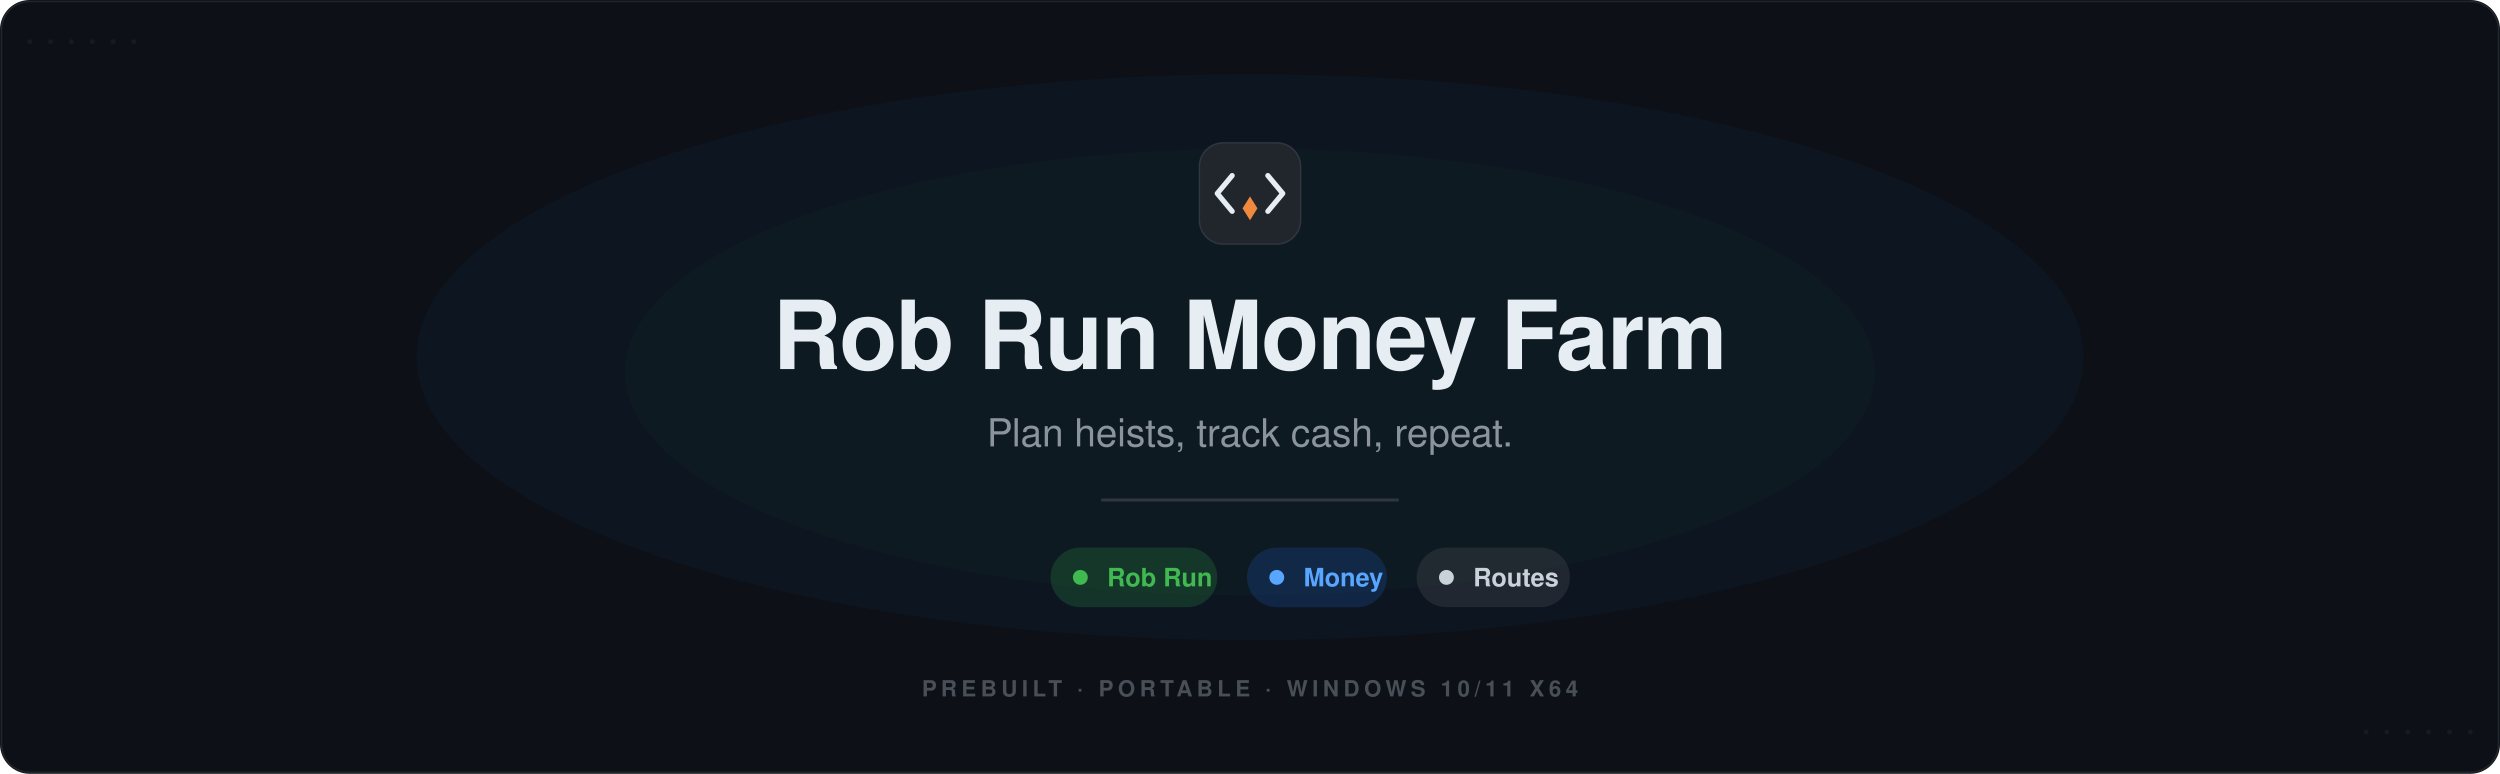
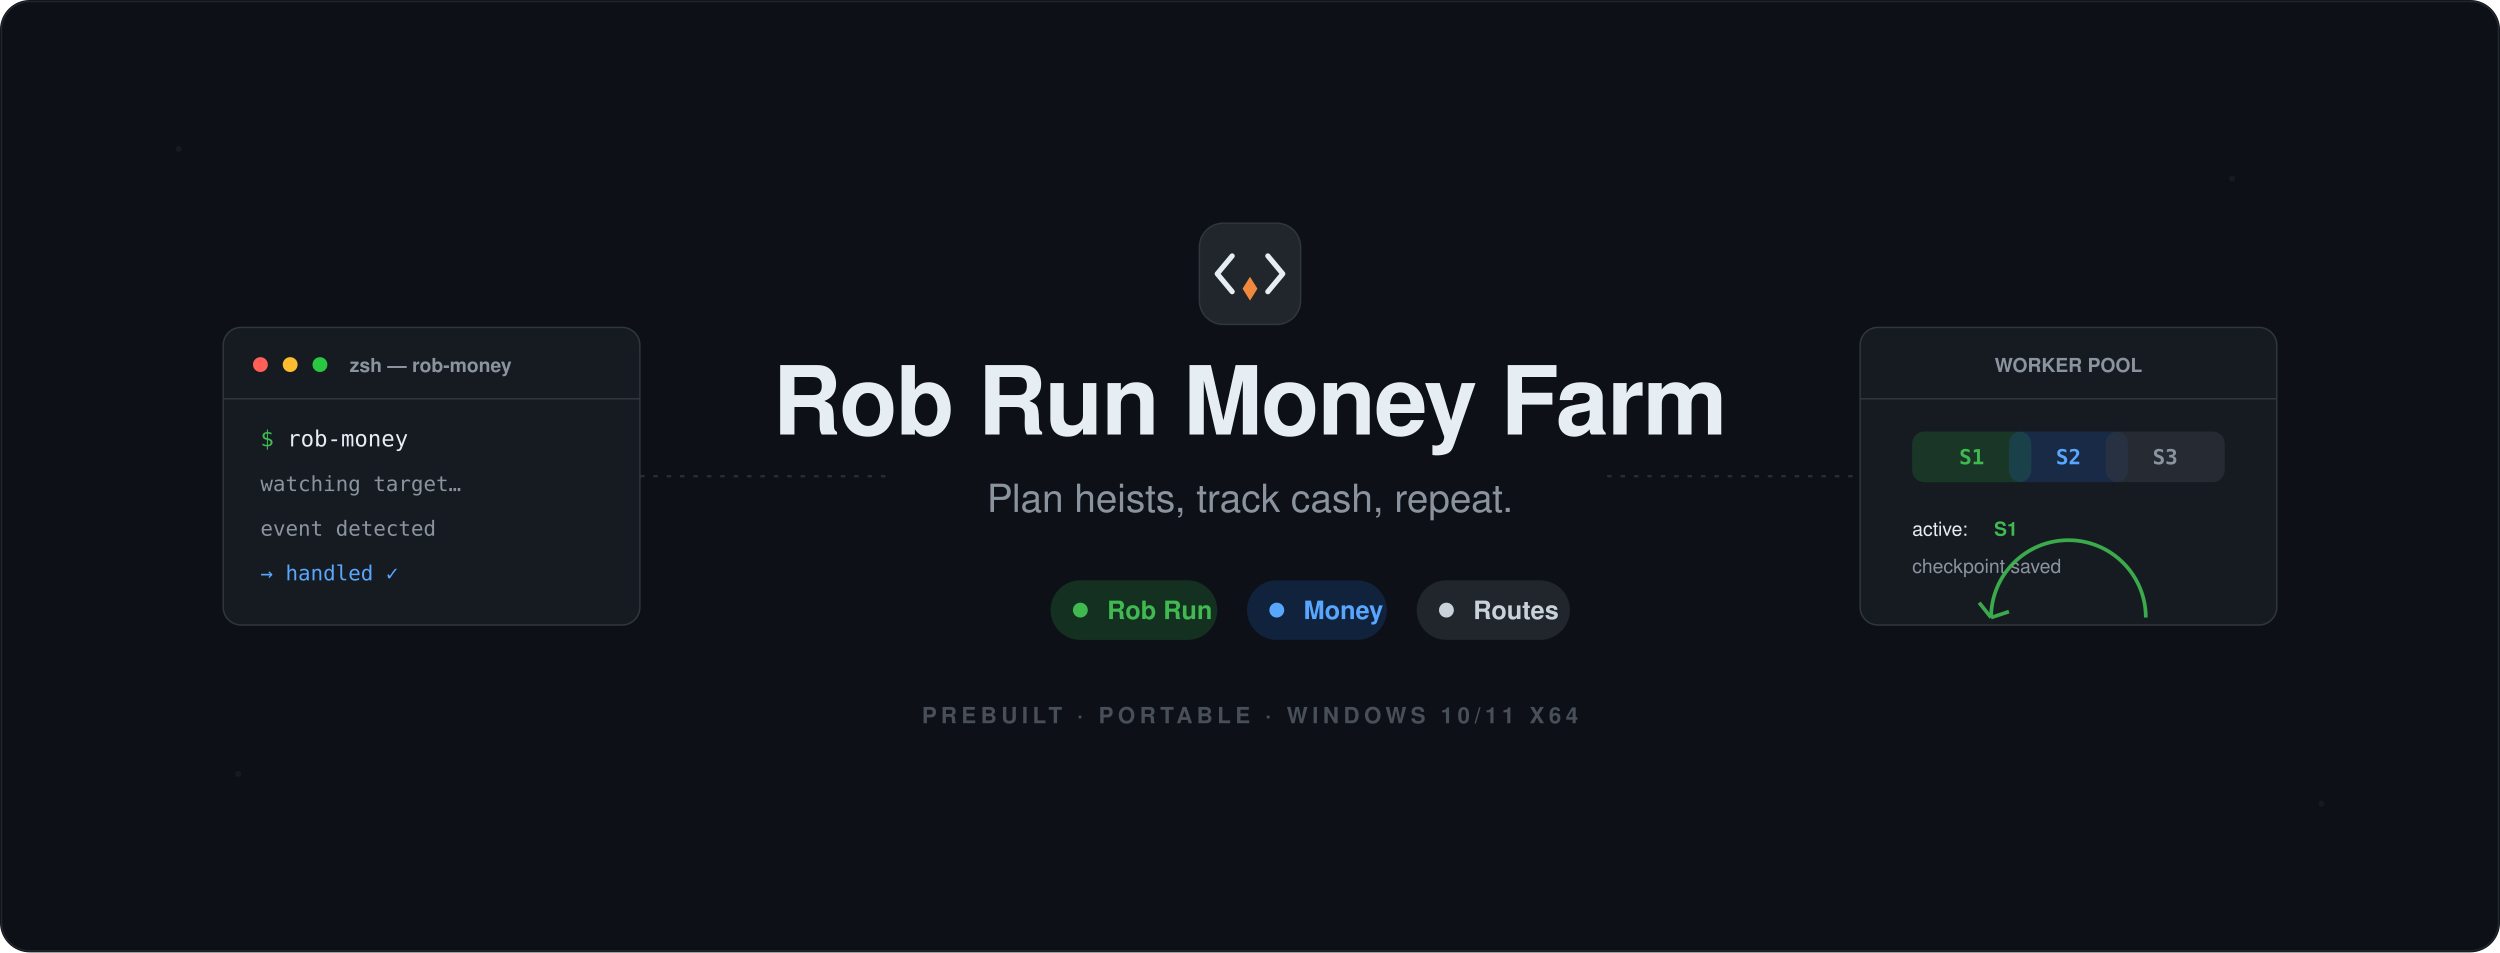
- <svg xmlns="http://www.w3.org/2000/svg" width="1680" height="520" viewBox="0 0 1680 520" fill="none" font-family="Segoe UI, Helvetica, Arial, sans-serif">
-   <rect width="1680" height="520" rx="20" fill="#0d1117" />
-   <rect x="1" y="1" width="1678" height="518" rx="19" fill="none" stroke="#21262d" />
-   <ellipse cx="840" cy="240" rx="560" ry="190" fill="#1f6feb" opacity="0.05" />
-   <ellipse cx="840" cy="250" rx="420" ry="150" fill="#238636" opacity="0.05" />
+ <svg xmlns="http://www.w3.org/2000/svg" width="1680" height="640" viewBox="0 0 1680 640" fill="none" font-family="Segoe UI, Helvetica, Arial, sans-serif">
+   <rect width="1680" height="640" rx="20" fill="#0d1117" />
+   <rect x="1" y="1" width="1678" height="638" rx="19" fill="none" stroke="#21262d" />
  <g fill="#161b22">
-     <circle cx="20" cy="28" r="1.6" />
-     <circle cx="34" cy="28" r="1.6" />
-     <circle cx="48" cy="28" r="1.6" />
-     <circle cx="62" cy="28" r="1.6" />
-     <circle cx="76" cy="28" r="1.6" />
-     <circle cx="90" cy="28" r="1.6" />
-     <circle cx="1660" cy="492" r="1.6" />
-     <circle cx="1646" cy="492" r="1.6" />
-     <circle cx="1632" cy="492" r="1.6" />
-     <circle cx="1618" cy="492" r="1.6" />
-     <circle cx="1604" cy="492" r="1.6" />
-     <circle cx="1590" cy="492" r="1.6" />
+     <circle cx="120" cy="100" r="2" />
+     <circle cx="1560" cy="540" r="2" />
+     <circle cx="1500" cy="120" r="2" />
+     <circle cx="160" cy="520" r="2" />
  </g>
  <g>
-     <rect x="806" y="96" width="68" height="68" rx="16" fill="#21262d" stroke="#30363d" />
-     <path d="M 828 118 l -10 12 l 10 12" stroke="#e6edf3" stroke-width="3.5" stroke-linecap="round" stroke-linejoin="round" fill="none" />
-     <path d="M 852 118 l 10 12 l -10 12" stroke="#e6edf3" stroke-width="3.5" stroke-linecap="round" stroke-linejoin="round" fill="none" />
-     <path d="M 840 132 l 5 8 l -5 8 l -5 -8 z" fill="#f0883e" />
+     <rect x="150" y="220" width="280" height="200" rx="12" fill="#161b22" stroke="#30363d" />
+     <circle cx="175" cy="245" r="5" fill="#ff5f57" />
+     <circle cx="195" cy="245" r="5" fill="#febc2e" />
+     <circle cx="215" cy="245" r="5" fill="#28c840" />
+     <text x="235" y="250" fill="#8b949e" font-size="13" font-weight="600">zsh — rob-money</text>
+     <line x1="150" y1="268" x2="430" y2="268" stroke="#30363d" />
+     <text x="175" y="300" font-family="Menlo, Consolas, monospace" font-size="15" fill="#3fb950">$</text>
+     <text x="193" y="300" font-family="Menlo, Consolas, monospace" font-size="15" fill="#e6edf3">rob-money</text>
+     <text x="175" y="330" font-family="Menlo, Consolas, monospace" font-size="14" fill="#8b949e">watching target…</text>
+     <text x="175" y="360" font-family="Menlo, Consolas, monospace" font-size="14" fill="#8b949e">event detected</text>
+     <text x="175" y="390" font-family="Menlo, Consolas, monospace" font-size="14" fill="#58a6ff">→ handled ✓</text>
  </g>
-   <text x="840" y="248" text-anchor="middle" fill="#e6edf3" font-size="64" font-weight="800" letter-spacing="-1">Rob Run Money Farm</text>
-   <text x="840" y="300" text-anchor="middle" fill="#8b949e" font-size="26" font-weight="500">Plan heists, track cash, repeat.</text>
-   <line x1="740" y1="336" x2="940" y2="336" stroke="#30363d" stroke-width="2" />
-   <rect x="706" y="368" width="112" height="40" rx="20" fill="#2ea043" opacity="0.22" />
-   <circle cx="726" cy="388" r="5" fill="#3fb950" />
-   <text x="744" y="394" fill="#3fb950" font-size="17" font-weight="600">Rob Run</text>
-   <rect x="838" y="368" width="94" height="40" rx="20" fill="#1f6feb" opacity="0.18" />
-   <circle cx="858" cy="388" r="5" fill="#58a6ff" />
-   <text x="876" y="394" fill="#58a6ff" font-size="17" font-weight="600">Money</text>
-   <rect x="952" y="368" width="103" height="40" rx="20" fill="#30363d" opacity="0.55" />
-   <circle cx="972" cy="388" r="5" fill="#c9d1d9" />
-   <text x="990" y="394" fill="#c9d1d9" font-size="17" font-weight="600">Routes</text>
-   <text x="840" y="468" text-anchor="middle" fill="#484f58" font-size="15" font-weight="600" letter-spacing="3">PREBUILT · PORTABLE · WINDOWS 10/11 X64</text>
+   <g>
+     <rect x="1250" y="220" width="280" height="200" rx="12" fill="#161b22" stroke="#30363d" />
+     <text x="1390" y="250" text-anchor="middle" fill="#8b949e" font-size="13" font-weight="600">WORKER POOL</text>
+     <line x1="1250" y1="268" x2="1530" y2="268" stroke="#30363d" />
+     <rect x="1285" y="290" width="80" height="34" rx="8" fill="#238636" opacity="0.25" />
+     <text x="1325" y="312" text-anchor="middle" fill="#3fb950" font-size="14" font-weight="700" font-family="Menlo, Consolas, monospace">S1</text>
+     <rect x="1350" y="290" width="80" height="34" rx="8" fill="#1f6feb" opacity="0.18" />
+     <text x="1390" y="312" text-anchor="middle" fill="#58a6ff" font-size="14" font-weight="700" font-family="Menlo, Consolas, monospace">S2</text>
+     <rect x="1415" y="290" width="80" height="34" rx="8" fill="#30363d" opacity="0.6" />
+     <text x="1455" y="312" text-anchor="middle" fill="#8b949e" font-size="14" font-weight="700" font-family="Menlo, Consolas, monospace">S3</text>
+     <text x="1285" y="360" fill="#e6edf3" font-size="13">active:</text>
+     <text x="1340" y="360" fill="#3fb950" font-size="13" font-weight="700">S1</text>
+     <text x="1285" y="385" fill="#8b949e" font-size="13">checkpoint saved</text>
+     <g stroke="#3fb950" stroke-width="2.5" fill="none" opacity="0.9">
+       <path d="M 1338 415 A 44 44 0 1 1 1442 415" />
+       <path d="M 1338 415 l -8 -10 M 1338 415 l 12 -4" />
+     </g>
+   </g>
+   <g stroke="#30363d" stroke-width="1.5" stroke-dasharray="3 6" opacity="0.8">
+     <line x1="430" y1="320" x2="600" y2="320" />
+     <line x1="1080" y1="320" x2="1250" y2="320" />
+   </g>
+   <g>
+     <rect x="806" y="150" width="68" height="68" rx="16" fill="#21262d" stroke="#30363d" />
+     <path d="M 828 172 l -10 12 l 10 12" stroke="#e6edf3" stroke-width="3.5" stroke-linecap="round" stroke-linejoin="round" fill="none" />
+     <path d="M 852 172 l 10 12 l -10 12" stroke="#e6edf3" stroke-width="3.5" stroke-linecap="round" stroke-linejoin="round" fill="none" />
+     <path d="M 840 186 l 5 8 l -5 8 l -5 -8 z" fill="#f0883e" />
+   </g>
+   <text x="840" y="292" text-anchor="middle" fill="#e6edf3" font-size="64" font-weight="800" letter-spacing="-1">Rob Run Money Farm</text>
+   <text x="840" y="344" text-anchor="middle" fill="#8b949e" font-size="26" font-weight="500">Plan heists, track cash, repeat.</text>
+   <rect x="706" y="390" width="112" height="40" rx="20" fill="#2ea043" opacity="0.22" />
+   <circle cx="726" cy="410" r="5" fill="#3fb950" />
+   <text x="744" y="416" fill="#3fb950" font-size="17" font-weight="600">Rob Run</text>
+   <rect x="838" y="390" width="94" height="40" rx="20" fill="#1f6feb" opacity="0.18" />
+   <circle cx="858" cy="410" r="5" fill="#58a6ff" />
+   <text x="876" y="416" fill="#58a6ff" font-size="17" font-weight="600">Money</text>
+   <rect x="952" y="390" width="103" height="40" rx="20" fill="#30363d" opacity="0.55" />
+   <circle cx="972" cy="410" r="5" fill="#c9d1d9" />
+   <text x="990" y="416" fill="#c9d1d9" font-size="17" font-weight="600">Routes</text>
+   <text x="840" y="486" text-anchor="middle" fill="#484f58" font-size="15" font-weight="600" letter-spacing="3">PREBUILT · PORTABLE · WINDOWS 10/11 X64</text>
</svg>
